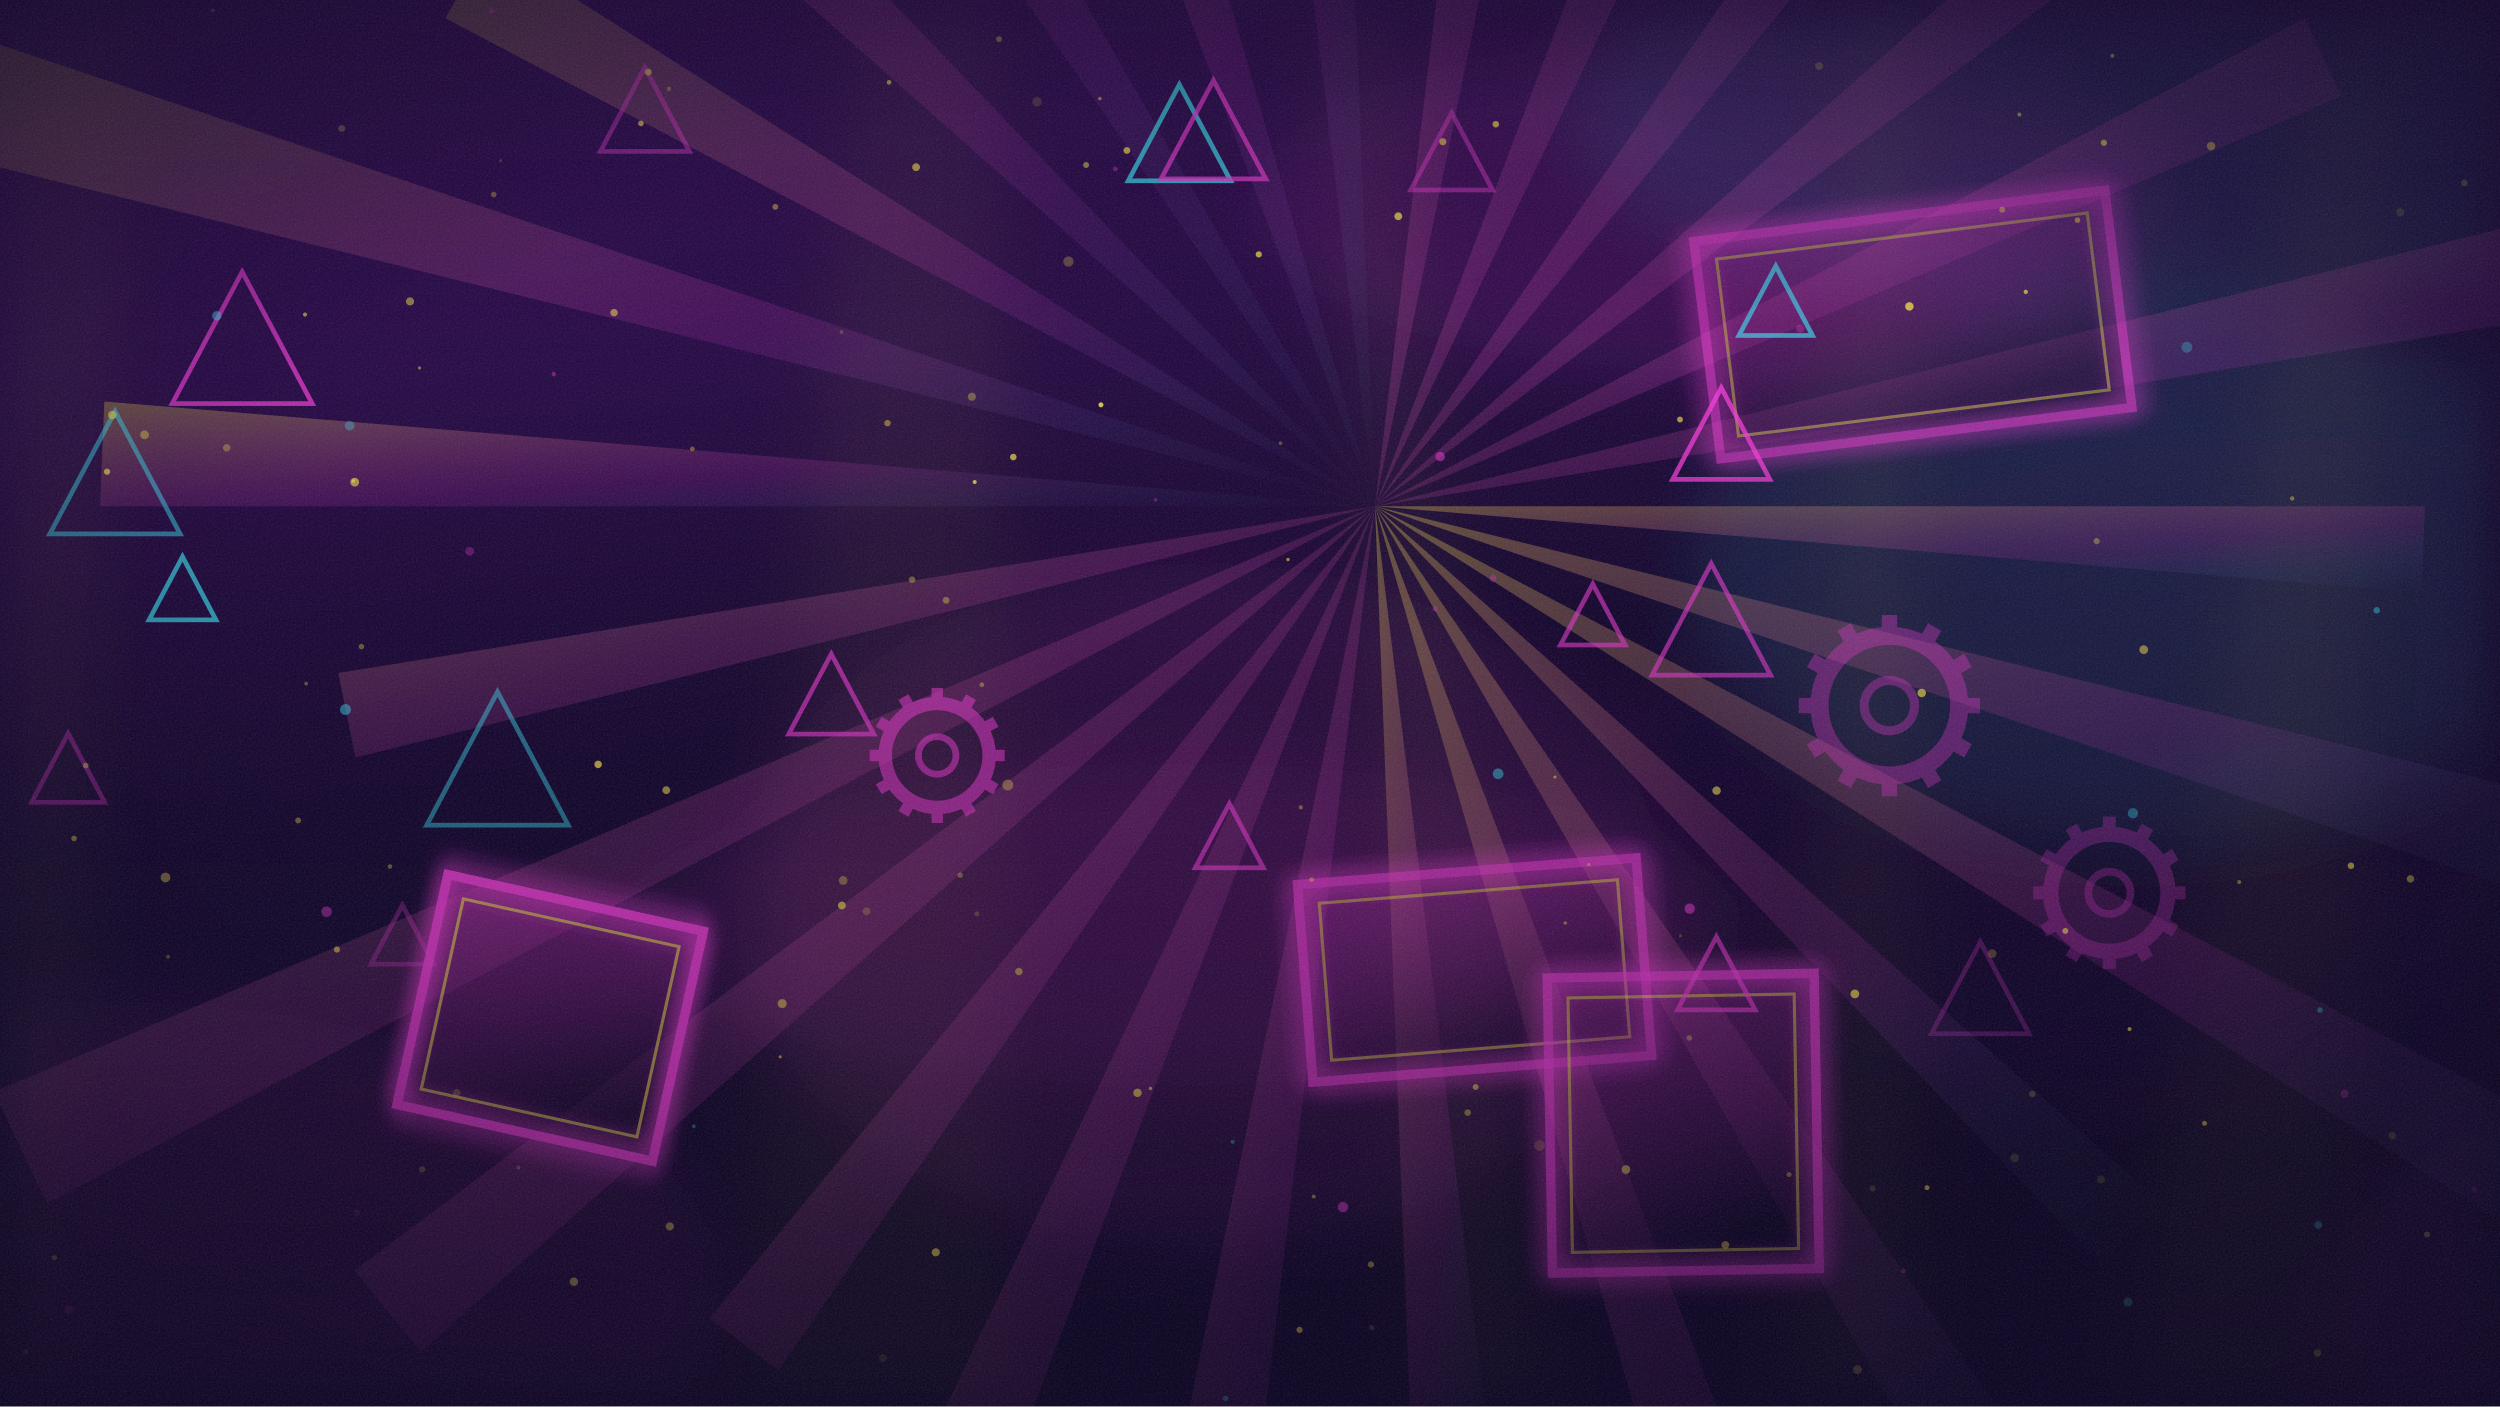
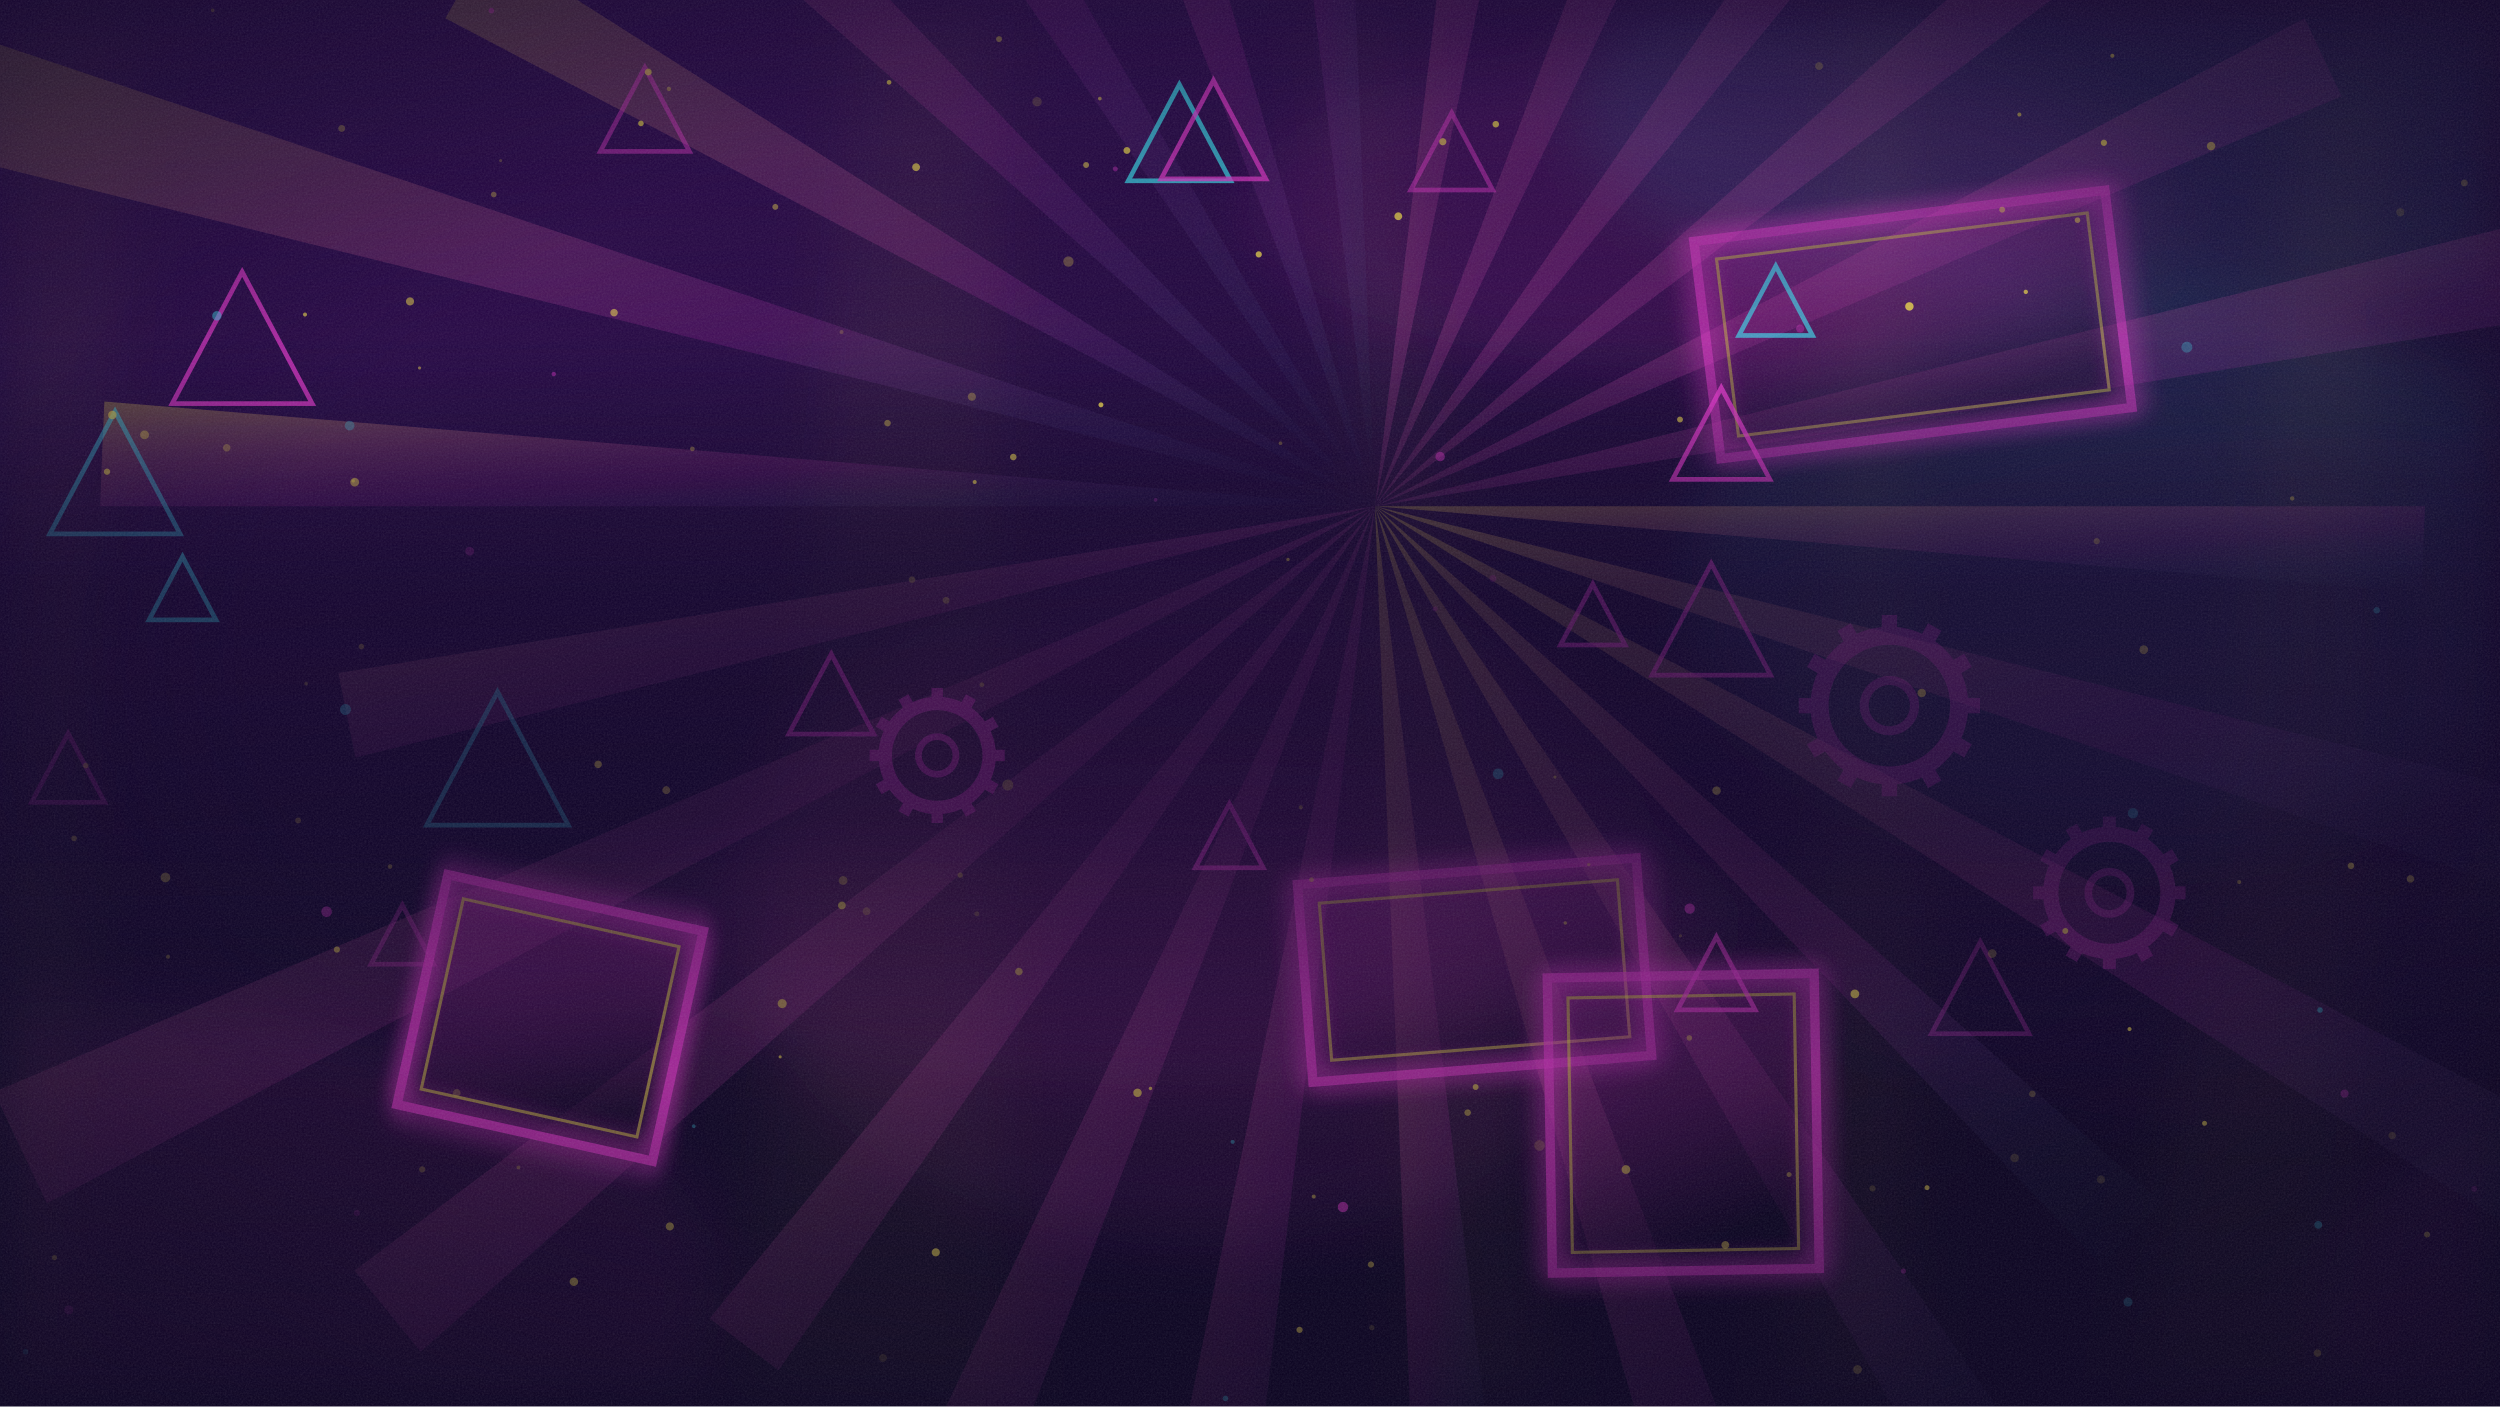
<svg xmlns="http://www.w3.org/2000/svg" class="art art--idols" viewBox="0 0 1600 900" preserveAspectRatio="xMidYMid slice" role="img" aria-label="Saturated rainbow burst with gears and neon shards">
  <defs>
    <linearGradient id="g-bg" x1="0" y1="0" x2="0.3" y2="1">
      <stop offset="0%" stop-color="#3a0a5e" />
      <stop offset="58%" stop-color="#12042c" />
      <stop offset="100%" stop-color="#0a0220" />
    </linearGradient>
    <linearGradient id="g-slab" x1="0" y1="0" x2="0.4" y2="1">
      <stop offset="0%" stop-color="#ff3ce0" stop-opacity="0.42" />
      <stop offset="100%" stop-color="#0a0220" stop-opacity="0.72" />
    </linearGradient>
    <linearGradient id="g-blade" x1="0" y1="0" x2="1" y2="1">
      <stop offset="0%" stop-color="#ffe94d" stop-opacity="0.7" />
      <stop offset="60%" stop-color="#ff3ce0" stop-opacity="0.28" />
      <stop offset="100%" stop-color="#3cf0ff" stop-opacity="0" />
    </linearGradient>
    <linearGradient id="g-beam" x1="0" y1="0" x2="1" y2="0">
      <stop offset="0%" stop-color="#ff3ce0" stop-opacity="0" />
      <stop offset="30%" stop-color="#ffe94d" />
      <stop offset="70%" stop-color="#ff3ce0" />
      <stop offset="100%" stop-color="#ff3ce0" stop-opacity="0" />
    </linearGradient>
    <radialGradient id="g-orb" cx="42%" cy="38%" r="62%">
      <stop offset="0%" stop-color="#ffe94d" />
      <stop offset="38%" stop-color="#ff3ce0" />
      <stop offset="78%" stop-color="#3cf0ff" stop-opacity="0.7" />
      <stop offset="100%" stop-color="#0a0220" />
    </radialGradient>
    <radialGradient id="g-halo" cx="50%" cy="50%" r="50%">
      <stop offset="0%" stop-color="#ff3ce0" stop-opacity="0.42" />
      <stop offset="100%" stop-color="#ff3ce0" stop-opacity="0" />
    </radialGradient>
    <linearGradient id="g-vig" x1="0" y1="0" x2="0" y2="1">
      <stop offset="0%" stop-color="#0a0220" stop-opacity="0.42" />
      <stop offset="26%" stop-color="#0a0220" stop-opacity="0.02" />
      <stop offset="100%" stop-color="#0a0220" stop-opacity="0.5" />
    </linearGradient>
    <filter id="g-glow" x="-70%" y="-70%" width="240%" height="240%">
      <feGaussianBlur stdDeviation="8" result="b" />
      <feFlood flood-color="#ff3ce0" result="fc" />
      <feComposite in="fc" in2="b" operator="in" result="g" />
      <feMerge>
        <feMergeNode in="g" />
        <feMergeNode in="g" />
        <feMergeNode in="SourceGraphic" />
      </feMerge>
    </filter>
    <filter id="g-soft">
      <feGaussianBlur stdDeviation="20" />
    </filter>
    <radialGradient id="g-corner" cx="50%" cy="46%" r="72%">
      <stop offset="55%" stop-color="#0a0220" stop-opacity="0" />
      <stop offset="100%" stop-color="#0a0220" stop-opacity="0.72" />
    </radialGradient>
    <filter id="g-grain">
      <feTurbulence type="fractalNoise" baseFrequency="0.85" numOctaves="4" />
      <feColorMatrix type="saturate" values="0" />
    </filter>
  </defs>
  <rect width="1600" height="900" fill="url(#g-bg)" />
  <g filter="url(#g-soft)">
    <ellipse cx="754.2" cy="591.7" rx="359.9" ry="102.8" fill="#ff3ce0" opacity="0.1" />
    <ellipse cx="768.6" cy="579.1" rx="298.1" ry="218.3" fill="#ff3ce0" opacity="0.1" />
    <ellipse cx="1090.4" cy="130.8" rx="292" ry="106" fill="#ff3ce0" opacity="0.1" />
    <ellipse cx="1373.9" cy="67.1" rx="366.1" ry="133.9" fill="#3cf0ff" opacity="0.1" />
    <ellipse cx="57.2" cy="827" rx="405.9" ry="185.9" fill="#ff3ce0" opacity="0.1" />
    <ellipse cx="1676.8" cy="852" rx="193.8" ry="147.7" fill="#ff3ce0" opacity="0.1" />
    <ellipse cx="1487.7" cy="502.3" rx="452.8" ry="221.7" fill="#3a0a5e" opacity="0.1" />
    <ellipse cx="1368.3" cy="360.5" rx="285.7" ry="175.4" fill="#3cf0ff" opacity="0.1" />
  </g>
  <g filter="url(#g-soft)" opacity="0.5">
    <path d="M847.5 -4.7 L884.1 -4.7 L993.4 960 L922.2 960 Z" fill="#ffe94d" opacity="0.1" />
    <path d="M1475.3 35.9 L1536.2 35.9 L1492.2 960 L1360.9 960 Z" fill="#ffe94d" opacity="0.1" />
    <path d="M548.4 -16.8 L639.6 -16.8 L643.6 960 L468.2 960 Z" fill="#ffe94d" opacity="0.1" />
    <path d="M10.3 -115.4 L94.4 -115.4 L28.3 960 L-112.8 960 Z" fill="#ffe94d" opacity="0.1" />
    <path d="M1187.2 -80.3 L1223.4 -80.3 L1221.9 960 L1146.1 960 Z" fill="#ffe94d" opacity="0.1" />
  </g>
  <g transform="translate(880 324)" opacity="0.5">
    <path d="M0 0 L672 0 L669.7 55.2 Z" fill="url(#g-blade)" />
    <path d="M0 0 L792.3 195.3 L773.6 259.6 Z" fill="url(#g-blade)" />
    <path d="M0 0 L850 446.1 L810.6 514.4 Z" fill="url(#g-blade)" />
    <path d="M0 0 L503 445.6 L464.7 485.4 Z" fill="url(#g-blade)" />
    <path d="M0 0 L463.5 671.6 L406.9 707.3 Z" fill="url(#g-blade)" />
    <path d="M0 0 L340.4 897.6 L265.6 922.5 Z" fill="url(#g-blade)" />
    <path d="M0 0 L81 667.1 L26 671.5 Z" fill="url(#g-blade)" />
    <path d="M0 0 L-98.4 810.1 L-164.5 799.2 Z" fill="url(#g-blade)" />
    <path d="M0 0 L-340.4 897.6 L-412.9 866.6 Z" fill="url(#g-blade)" />
    <path d="M0 0 L-381.7 553 L-425.8 519.8 Z" fill="url(#g-blade)" />
    <path d="M0 0 L-610.8 541.1 L-653.1 489.2 Z" fill="url(#g-blade)" />
    <path d="M0 0 L-850 446.1 L-883.8 374.9 Z" fill="url(#g-blade)" />
    <path d="M0 0 L-652.5 160.8 L-663.5 106.7 Z" fill="url(#g-blade)" />
    <path d="M0 0 L-816 -0 L-813.2 -67 Z" fill="url(#g-blade)" />
    <path d="M0 0 L-932.1 -229.7 L-910.1 -305.5 Z" fill="url(#g-blade)" />
    <path d="M0 0 L-595 -312.3 L-567.4 -360.1 Z" fill="url(#g-blade)" />
    <path d="M0 0 L-610.8 -541.1 L-564.3 -589.4 Z" fill="url(#g-blade)" />
    <path d="M0 0 L-545.3 -790.1 L-478.7 -832.2 Z" fill="url(#g-blade)" />
    <path d="M0 0 L-238.3 -628.3 L-185.9 -645.8 Z" fill="url(#g-blade)" />
    <path d="M0 0 L-98.4 -810.1 L-31.5 -815.4 Z" fill="url(#g-blade)" />
    <path d="M0 0 L115.7 -953 L193.5 -940.3 Z" fill="url(#g-blade)" />
    <path d="M0 0 L238.3 -628.3 L289.1 -606.7 Z" fill="url(#g-blade)" />
    <path d="M0 0 L463.5 -671.6 L517.1 -631.2 Z" fill="url(#g-blade)" />
    <path d="M0 0 L718.6 -636.6 L768.4 -575.5 Z" fill="url(#g-blade)" />
    <path d="M0 0 L595 -312.3 L618.6 -262.4 Z" fill="url(#g-blade)" />
    <path d="M0 0 L792.3 -195.3 L805.6 -129.6 Z" fill="url(#g-blade)" />
  </g>
  <g transform="translate(943.7 620.8) rotate(-4.5)" opacity="0.73">
    <rect x="-108.7" y="-63.4" width="217.4" height="126.8" fill="url(#g-slab)" />
    <rect x="-108.7" y="-63.4" width="217.4" height="126.8" fill="none" stroke="#ff3ce0" stroke-width="6" filter="url(#g-glow)" />
    <rect x="-95.7" y="-50.4" width="191.4" height="100.8" fill="none" stroke="#ffe94d" stroke-width="2" opacity="0.7" />
  </g>
  <g transform="translate(1077.3 718.8) rotate(-1)" opacity="0.77">
    <rect x="-85.4" y="-94.4" width="170.8" height="188.9" fill="url(#g-slab)" />
    <rect x="-85.4" y="-94.4" width="170.8" height="188.9" fill="none" stroke="#ff3ce0" stroke-width="6" filter="url(#g-glow)" />
    <rect x="-72.4" y="-81.4" width="144.8" height="162.9" fill="none" stroke="#ffe94d" stroke-width="2" opacity="0.7" />
  </g>
  <g transform="translate(352.1 651.4) rotate(12.5)" opacity="0.92">
    <rect x="-83.7" y="-75.3" width="167.4" height="150.7" fill="url(#g-slab)" />
    <rect x="-83.7" y="-75.3" width="167.4" height="150.7" fill="none" stroke="#ff3ce0" stroke-width="6" filter="url(#g-glow)" />
    <rect x="-70.7" y="-62.3" width="141.4" height="124.7" fill="none" stroke="#ffe94d" stroke-width="2" opacity="0.7" />
  </g>
  <g transform="translate(1224.3 207.7) rotate(-7.1)" opacity="0.60">
    <rect x="-132.6" y="-70.1" width="265.1" height="140.1" fill="url(#g-slab)" />
    <rect x="-132.6" y="-70.1" width="265.1" height="140.1" fill="none" stroke="#ff3ce0" stroke-width="6" filter="url(#g-glow)" />
    <rect x="-119.6" y="-57.1" width="239.1" height="114.1" fill="none" stroke="#ffe94d" stroke-width="2" opacity="0.7" />
  </g>
  <g transform="translate(599.8 483.5)" fill="none" stroke="#ff3ce0" opacity="0.57">
    <circle r="33.3" stroke-width="8.6" />
    <circle r="12" stroke-width="4.3" />
    <path d="M34.9 0 L43.2 0" stroke-width="7.3" />
    <path d="M30.2 17.5 L37.4 21.6" stroke-width="7.3" />
    <path d="M17.5 30.2 L21.6 37.4" stroke-width="7.3" />
    <path d="M0 34.9 L0 43.2" stroke-width="7.3" />
    <path d="M-17.5 30.2 L-21.6 37.4" stroke-width="7.3" />
    <path d="M-30.2 17.5 L-37.4 21.6" stroke-width="7.3" />
    <path d="M-34.9 0 L-43.2 0" stroke-width="7.3" />
    <path d="M-30.2 -17.5 L-37.4 -21.6" stroke-width="7.3" />
    <path d="M-17.5 -30.2 L-21.6 -37.4" stroke-width="7.3" />
    <path d="M-0 -34.9 L-0 -43.2" stroke-width="7.3" />
    <path d="M17.5 -30.2 L21.6 -37.4" stroke-width="7.3" />
    <path d="M30.2 -17.5 L37.4 -21.6" stroke-width="7.3" />
  </g>
  <g transform="translate(1350 571.4)" fill="none" stroke="#ff3ce0" opacity="0.29">
    <circle r="37.5" stroke-width="9.8" />
    <circle r="13.5" stroke-width="4.9" />
    <path d="M39.4 0 L48.8 0" stroke-width="8.3" />
    <path d="M34.1 19.7 L42.2 24.4" stroke-width="8.3" />
    <path d="M19.7 34.1 L24.4 42.2" stroke-width="8.3" />
    <path d="M0 39.4 L0 48.8" stroke-width="8.3" />
    <path d="M-19.7 34.1 L-24.4 42.2" stroke-width="8.3" />
    <path d="M-34.1 19.7 L-42.2 24.4" stroke-width="8.3" />
    <path d="M-39.4 0 L-48.8 0" stroke-width="8.3" />
    <path d="M-34.1 -19.7 L-42.2 -24.4" stroke-width="8.3" />
    <path d="M-19.7 -34.1 L-24.4 -42.2" stroke-width="8.3" />
    <path d="M-0 -39.4 L-0 -48.8" stroke-width="8.3" />
    <path d="M19.7 -34.1 L24.4 -42.2" stroke-width="8.3" />
    <path d="M34.1 -19.7 L42.2 -24.4" stroke-width="8.3" />
  </g>
  <g transform="translate(1209.2 451.6)" fill="none" stroke="#ff3ce0" opacity="0.37">
    <circle r="44.7" stroke-width="11.6" />
    <circle r="16.1" stroke-width="5.8" />
    <path d="M46.9 0 L58 0" stroke-width="9.8" />
    <path d="M40.6 23.4 L50.3 29" stroke-width="9.8" />
    <path d="M23.4 40.6 L29 50.3" stroke-width="9.8" />
    <path d="M0 46.9 L0 58" stroke-width="9.8" />
    <path d="M-23.4 40.6 L-29 50.3" stroke-width="9.8" />
    <path d="M-40.6 23.4 L-50.3 29" stroke-width="9.8" />
    <path d="M-46.9 0 L-58 0" stroke-width="9.8" />
    <path d="M-40.6 -23.4 L-50.3 -29" stroke-width="9.8" />
    <path d="M-23.4 -40.6 L-29 -50.3" stroke-width="9.8" />
    <path d="M-0 -46.9 L-0 -58" stroke-width="9.8" />
    <path d="M23.4 -40.6 L29 -50.3" stroke-width="9.8" />
    <path d="M40.6 -23.4 L50.3 -29" stroke-width="9.8" />
  </g>
  <path d="M1095.2 360.7 L1133.2 432.1 L1057.3 432.1 Z" fill="none" stroke="#ff3ce0" stroke-width="3" opacity="0.61" />
  <path d="M73.6 263.3 L115.3 341.7 L31.9 341.7 Z" fill="none" stroke="#3cf0ff" stroke-width="3" opacity="0.52" />
  <path d="M1267.4 602.8 L1298.6 661.6 L1236.1 661.6 Z" fill="none" stroke="#ff3ce0" stroke-width="3" opacity="0.30" />
  <path d="M43.6 469.4 L67 513.5 L20.2 513.5 Z" fill="none" stroke="#ff3ce0" stroke-width="3" opacity="0.40" />
  <path d="M754.8 54.1 L787.6 115.7 L722.1 115.7 Z" fill="none" stroke="#3cf0ff" stroke-width="3" opacity="0.77" />
  <path d="M412.7 43.2 L441.2 96.9 L384.2 96.9 Z" fill="none" stroke="#ff3ce0" stroke-width="3" opacity="0.50" />
  <path d="M318.4 442.8 L363.7 528.1 L273.1 528.1 Z" fill="none" stroke="#3cf0ff" stroke-width="3" opacity="0.49" />
  <path d="M257.5 579.3 L277.5 617.1 L237.4 617.1 Z" fill="none" stroke="#ff3ce0" stroke-width="3" opacity="0.32" />
  <path d="M116.8 356.3 L138.2 396.7 L95.4 396.7 Z" fill="none" stroke="#3cf0ff" stroke-width="3" opacity="0.70" />
  <path d="M1136.5 170.3 L1160 214.7 L1112.9 214.7 Z" fill="none" stroke="#3cf0ff" stroke-width="3" opacity="0.64" />
  <path d="M786.8 514.4 L808.5 555.4 L765 555.4 Z" fill="none" stroke="#ff3ce0" stroke-width="3" opacity="0.64" />
  <path d="M929.1 72.3 L955.3 121.6 L902.9 121.6 Z" fill="none" stroke="#ff3ce0" stroke-width="3" opacity="0.47" />
  <path d="M1098.5 599.6 L1123.3 646.3 L1073.6 646.3 Z" fill="none" stroke="#ff3ce0" stroke-width="3" opacity="0.64" />
  <path d="M1019.4 373.8 L1040.1 412.8 L998.7 412.8 Z" fill="none" stroke="#ff3ce0" stroke-width="3" opacity="0.61" />
  <path d="M776.6 51.5 L810.1 114.5 L743.1 114.5 Z" fill="none" stroke="#ff3ce0" stroke-width="3" opacity="0.74" />
  <path d="M155 174 L199.8 258.3 L110.2 258.3 Z" fill="none" stroke="#ff3ce0" stroke-width="3" opacity="0.72" />
  <path d="M1101.6 248.2 L1132.7 306.8 L1070.5 306.8 Z" fill="none" stroke="#ff3ce0" stroke-width="3" opacity="0.75" />
  <path d="M532 418.6 L559.2 469.8 L504.8 469.8 Z" fill="none" stroke="#ff3ce0" stroke-width="3" opacity="0.65" />
  <g fill="#ffe94d">
    <circle cx="736.3" cy="696.6" r="1.1" opacity="0.70" />
    <circle cx="652.1" cy="621.8" r="2.4" opacity="0.54" />
    <circle cx="703.9" cy="63.1" r="1.2" opacity="0.57" />
    <circle cx="499.3" cy="676.4" r="1.0" opacity="0.70" />
    <circle cx="1433.1" cy="564.5" r="1.3" opacity="0.51" />
    <circle cx="1281.4" cy="134.2" r="1.9" opacity="0.48" />
    <circle cx="583.7" cy="371" r="2.1" opacity="0.38" />
    <circle cx="1300.7" cy="700.1" r="2.1" opacity="0.30" />
    <circle cx="414.9" cy="46.1" r="2.2" opacity="0.72" />
    <circle cx="605.5" cy="384.2" r="2.2" opacity="0.42" />
    <circle cx="1229.9" cy="443.5" r="2.7" opacity="0.73" />
    <circle cx="292.3" cy="699.5" r="2.5" opacity="0.27" />
    <circle cx="428.7" cy="784.9" r="2.6" opacity="0.62" />
    <circle cx="1187.1" cy="636.1" r="2.8" opacity="0.79" />
    <circle cx="1233.3" cy="760.1" r="1.6" opacity="0.77" />
    <circle cx="1198.4" cy="760.6" r="2.0" opacity="0.23" />
    <circle cx="1296.5" cy="186.8" r="1.4" opacity="0.73" />
    <circle cx="1483.2" cy="866" r="2.4" opacity="0.56" />
    <circle cx="34.8" cy="804.9" r="1.7" opacity="0.52" />
    <circle cx="320.4" cy="102.8" r="1.0" opacity="0.28" />
    <circle cx="628.4" cy="438.2" r="1.5" opacity="0.43" />
    <circle cx="1344.6" cy="754.9" r="2.6" opacity="0.22" />
    <circle cx="1351.9" cy="35.7" r="1.3" opacity="0.69" />
    <circle cx="586.3" cy="107" r="2.5" opacity="0.72" />
    <circle cx="878" cy="849.7" r="1.7" opacity="0.25" />
    <circle cx="1467" cy="319" r="1.4" opacity="0.47" />
    <circle cx="1289.4" cy="741.1" r="2.7" opacity="0.22" />
    <circle cx="1098.6" cy="506" r="2.7" opacity="0.67" />
    <circle cx="1040.6" cy="748.5" r="2.8" opacity="0.59" />
    <circle cx="939.3" cy="712.1" r="2.1" opacity="0.50" />
    <circle cx="538.8" cy="579.5" r="2.5" opacity="0.72" />
    <circle cx="625.2" cy="584.8" r="1.6" opacity="0.24" />
    <circle cx="1275" cy="610.3" r="2.8" opacity="0.29" />
    <circle cx="195.9" cy="437.5" r="1.2" opacity="0.38" />
    <circle cx="316" cy="124.5" r="1.8" opacity="0.42" />
    <circle cx="648.5" cy="292.5" r="2.1" opacity="0.70" />
    <circle cx="1410.9" cy="718.9" r="1.6" opacity="0.78" />
    <circle cx="1016.8" cy="553.3" r="1.1" opacity="0.42" />
    <circle cx="426.4" cy="505.7" r="2.5" opacity="0.63" />
    <circle cx="704.6" cy="259.1" r="1.6" opacity="0.84" />
    <circle cx="190.8" cy="525.1" r="1.9" opacity="0.44" />
    <circle cx="249.6" cy="554.6" r="1.5" opacity="0.42" />
    <circle cx="598.9" cy="801.5" r="2.6" opacity="0.81" />
    <circle cx="957.3" cy="79.5" r="2.1" opacity="0.78" />
    <circle cx="1504.6" cy="554.1" r="2.1" opacity="0.76" />
    <circle cx="227" cy="308.6" r="2.8" opacity="0.62" />
    <circle cx="68.5" cy="301.9" r="2.0" opacity="0.74" />
    <circle cx="840.8" cy="765.8" r="1.3" opacity="0.52" />
    <circle cx="145.1" cy="286.6" r="2.4" opacity="0.35" />
    <circle cx="107.5" cy="612.3" r="1.3" opacity="0.38" />
    <circle cx="195.2" cy="201.3" r="1.3" opacity="0.68" />
    <circle cx="496.2" cy="132.4" r="1.9" opacity="0.49" />
    <circle cx="622" cy="253.9" r="2.6" opacity="0.33" />
    <circle cx="944.4" cy="695.7" r="1.9" opacity="0.63" />
    <circle cx="1145" cy="751.7" r="1.6" opacity="0.46" />
    <circle cx="218.7" cy="82.2" r="2.2" opacity="0.39" />
    <circle cx="1075.2" cy="268.5" r="1.9" opacity="0.65" />
    <circle cx="832.5" cy="516.7" r="1.3" opacity="0.47" />
    <circle cx="1329.6" cy="140.9" r="1.8" opacity="0.55" />
    <circle cx="393" cy="200.1" r="2.4" opacity="0.56" />
    <circle cx="819.5" cy="283.7" r="1.2" opacity="0.33" />
    <circle cx="1341.9" cy="346.3" r="2.0" opacity="0.37" />
    <circle cx="1531" cy="726.8" r="2.4" opacity="0.28" />
    <circle cx="331.8" cy="747.2" r="1.2" opacity="0.36" />
    <circle cx="54.9" cy="490" r="1.8" opacity="0.52" />
    <circle cx="831.7" cy="851.1" r="2.0" opacity="0.75" />
    <circle cx="92.5" cy="278.3" r="2.8" opacity="0.45" />
    <circle cx="1346.5" cy="91.4" r="2.0" opacity="0.79" />
    <circle cx="728" cy="699.4" r="2.7" opacity="0.69" />
    <circle cx="639.4" cy="25" r="1.9" opacity="0.47" />
    <circle cx="226.1" cy="307.8" r="1.1" opacity="0.64" />
    <circle cx="443.1" cy="287.3" r="1.5" opacity="0.38" />
    <circle cx="824.3" cy="358.1" r="1.1" opacity="0.64" />
    <circle cx="71.9" cy="265.6" r="2.7" opacity="0.65" />
    <circle cx="554.6" cy="583.2" r="2.5" opacity="0.27" />
    <circle cx="1292.4" cy="73.3" r="1.3" opacity="0.71" />
    <circle cx="805.6" cy="162.8" r="2.0" opacity="0.78" />
    <circle cx="565.1" cy="869.1" r="2.5" opacity="0.21" />
    <circle cx="231.3" cy="413.8" r="1.8" opacity="0.41" />
    <circle cx="268.5" cy="235.5" r="1.0" opacity="0.48" />
    <circle cx="1222" cy="196.1" r="2.7" opacity="0.81" />
    <circle cx="568" cy="270.8" r="2.1" opacity="0.44" />
    <circle cx="569" cy="52.7" r="1.5" opacity="0.77" />
    <circle cx="995.2" cy="497.3" r="1.0" opacity="0.61" />
    <circle cx="894.9" cy="138.4" r="2.5" opacity="0.80" />
    <circle cx="382.8" cy="489.2" r="2.4" opacity="0.78" />
    <circle cx="1415.1" cy="93.5" r="2.7" opacity="0.60" />
    <circle cx="1188.8" cy="876.5" r="2.8" opacity="0.42" />
    <circle cx="428.1" cy="56.9" r="1.4" opacity="0.44" />
    <circle cx="539.6" cy="563.5" r="2.8" opacity="0.40" />
    <circle cx="1104.2" cy="796.8" r="2.5" opacity="0.60" />
    <circle cx="1321.8" cy="595.8" r="1.9" opacity="0.73" />
    <circle cx="262.4" cy="192.9" r="2.6" opacity="0.55" />
    <circle cx="623.8" cy="308.5" r="1.3" opacity="0.80" />
    <circle cx="215.6" cy="607.7" r="2.0" opacity="0.67" />
    <circle cx="1577.2" cy="117.1" r="2.2" opacity="0.34" />
    <circle cx="410.2" cy="79" r="1.8" opacity="0.80" />
    <circle cx="721.2" cy="96.3" r="2.2" opacity="0.79" />
    <circle cx="270.2" cy="748.4" r="2.0" opacity="0.32" />
    <circle cx="923.4" cy="90.7" r="2.3" opacity="0.67" />
    <circle cx="1001.8" cy="590.7" r="1.1" opacity="0.51" />
    <circle cx="1362.9" cy="658.6" r="1.3" opacity="0.79" />
    <circle cx="1372" cy="415.8" r="2.8" opacity="0.57" />
    <circle cx="367.3" cy="820.3" r="2.7" opacity="0.72" />
    <circle cx="1553.3" cy="790.1" r="1.9" opacity="0.59" />
    <circle cx="839.4" cy="563" r="1.5" opacity="0.46" />
    <circle cx="877.4" cy="809.3" r="2.0" opacity="0.57" />
    <circle cx="47.4" cy="536.6" r="1.8" opacity="0.54" />
    <circle cx="1542.7" cy="562.5" r="2.4" opacity="0.56" />
    <circle cx="1075.5" cy="598.9" r="1.0" opacity="0.28" />
  </g>
  <circle cx="645" cy="502.4" r="3.5" fill="#ffe94d" opacity="0.4" />
  <circle cx="1344" cy="482.3" r="5.2" fill="#ffe94d" opacity="0.1" filter="url(#g-soft)" />
  <circle cx="110.5" cy="147.1" r="4.6" fill="#ff3ce0" opacity="0.1" filter="url(#g-soft)" />
  <circle cx="1536.2" cy="135.8" r="2.6" fill="#ffe94d" opacity="0.2" />
  <circle cx="593.7" cy="274.2" r="4.5" fill="#ff3ce0" opacity="0.1" filter="url(#g-soft)" />
  <circle cx="270.5" cy="535.5" r="4" fill="#3cf0ff" opacity="0.1" filter="url(#g-soft)" />
  <circle cx="1318" cy="704.9" r="4.2" fill="#ff3ce0" opacity="0.2" filter="url(#g-soft)" />
  <circle cx="1597.8" cy="95.3" r="5.1" fill="#ff3ce0" opacity="0.1" filter="url(#g-soft)" />
  <circle cx="1500.5" cy="699.9" r="2.6" fill="#ff3ce0" opacity="0.4" />
  <circle cx="136.1" cy="6.6" r="1.2" fill="#ffe94d" opacity="0.4" />
  <circle cx="859.5" cy="772.5" r="3.3" fill="#ff3ce0" opacity="0.6" />
  <circle cx="618.6" cy="60.6" r="4.5" fill="#ffe94d" opacity="0.1" filter="url(#g-soft)" />
  <circle cx="1583.5" cy="760.9" r="1.9" fill="#ff3ce0" opacity="0.3" />
  <circle cx="1164.2" cy="42.3" r="2.5" fill="#ffe94d" opacity="0.3" />
  <circle cx="500.6" cy="642.3" r="2.9" fill="#ffe94d" opacity="0.6" />
  <circle cx="661.9" cy="71.1" r="4.7" fill="#ff3ce0" opacity="0.2" filter="url(#g-soft)" />
  <circle cx="739.6" cy="319.9" r="1.2" fill="#ff3ce0" opacity="0.3" />
  <circle cx="538.6" cy="212.5" r="1.3" fill="#ffe94d" opacity="0.2" />
  <circle cx="1484.8" cy="646.4" r="1.8" fill="#3cf0ff" opacity="0.5" />
  <circle cx="362.8" cy="97.9" r="4.4" fill="#3cf0ff" opacity="0.2" filter="url(#g-soft)" />
  <circle cx="34.6" cy="332.1" r="4.2" fill="#ffe94d" opacity="0.1" filter="url(#g-soft)" />
  <circle cx="695.1" cy="105.6" r="1.9" fill="#ffe94d" opacity="0.6" />
  <circle cx="1343.1" cy="166.5" r="3.6" fill="#3cf0ff" opacity="0.1" filter="url(#g-soft)" />
  <circle cx="683.8" cy="167.4" r="3.3" fill="#ffe94d" opacity="0.3" />
  <circle cx="1468.7" cy="25.4" r="4.4" fill="#ffe94d" opacity="0.1" filter="url(#g-soft)" />
  <circle cx="1228.5" cy="634.9" r="4.4" fill="#ff3ce0" opacity="0.1" filter="url(#g-soft)" />
  <circle cx="663.7" cy="65.1" r="3" fill="#ffe94d" opacity="0.2" />
  <circle cx="1081.1" cy="886.3" r="5.4" fill="#ffe94d" opacity="0.1" filter="url(#g-soft)" />
  <circle cx="675.4" cy="738.1" r="4" fill="#ff3ce0" opacity="0.2" filter="url(#g-soft)" />
  <circle cx="1365.1" cy="520.5" r="3.3" fill="#3cf0ff" opacity="0.4" />
  <circle cx="314.5" cy="6.8" r="1.8" fill="#ff3ce0" opacity="0.5" />
  <circle cx="1152.1" cy="210.3" r="2.6" fill="#ff3ce0" opacity="0.3" />
  <circle cx="1246.8" cy="186.5" r="3.8" fill="#ffe94d" opacity="0.2" filter="url(#g-soft)" />
  <circle cx="788.9" cy="730.8" r="1.3" fill="#3cf0ff" opacity="0.4" />
  <circle cx="955.5" cy="370.2" r="2.2" fill="#ff3ce0" opacity="0.3" />
  <circle cx="1428" cy="814.4" r="5.1" fill="#3cf0ff" opacity="0.1" filter="url(#g-soft)" />
  <circle cx="1479.2" cy="885.5" r="4.1" fill="#ffe94d" opacity="0.2" filter="url(#g-soft)" />
  <circle cx="1399.6" cy="222.2" r="3.5" fill="#3cf0ff" opacity="0.3" />
  <circle cx="900.7" cy="407.1" r="4.3" fill="#3cf0ff" opacity="0.2" filter="url(#g-soft)" />
  <circle cx="105.9" cy="561.6" r="3.1" fill="#ffe94d" opacity="0.5" />
  <circle cx="1386.5" cy="482.4" r="4.2" fill="#3cf0ff" opacity="0.1" filter="url(#g-soft)" />
  <circle cx="852.3" cy="825.2" r="4.5" fill="#ffe94d" opacity="0.2" filter="url(#g-soft)" />
  <circle cx="614.5" cy="560.1" r="1.7" fill="#ffe94d" opacity="0.4" />
  <circle cx="1494.3" cy="38.9" r="4.8" fill="#ff3ce0" opacity="0.1" filter="url(#g-soft)" />
  <circle cx="167.1" cy="602.5" r="5.3" fill="#3cf0ff" opacity="0.1" filter="url(#g-soft)" />
  <circle cx="300.6" cy="352.8" r="2.8" fill="#ff3ce0" opacity="0.3" />
  <circle cx="332.4" cy="439.8" r="5.2" fill="#ff3ce0" opacity="0.2" filter="url(#g-soft)" />
  <circle cx="308.1" cy="143.1" r="5.4" fill="#ffe94d" opacity="0.1" filter="url(#g-soft)" />
  <circle cx="918.5" cy="389.7" r="1.6" fill="#ff3ce0" opacity="0.3" />
  <circle cx="958.8" cy="495.2" r="3.4" fill="#3cf0ff" opacity="0.5" />
  <circle cx="354.4" cy="239.4" r="1.4" fill="#ff3ce0" opacity="0.4" />
  <circle cx="1291.5" cy="257.2" r="4.1" fill="#ffe94d" opacity="0.1" filter="url(#g-soft)" />
  <circle cx="985.3" cy="733.1" r="3.4" fill="#ffe94d" opacity="0.2" />
  <circle cx="44" cy="838.4" r="2.9" fill="#ff3ce0" opacity="0.3" />
  <circle cx="16.3" cy="865.1" r="1.8" fill="#3cf0ff" opacity="0.4" />
  <circle cx="762.7" cy="619.7" r="3.8" fill="#ffe94d" opacity="0.1" filter="url(#g-soft)" />
  <circle cx="444" cy="720.8" r="1.2" fill="#3cf0ff" opacity="0.4" />
  <circle cx="784.3" cy="895" r="1.8" fill="#3cf0ff" opacity="0.5" />
  <circle cx="166.6" cy="409.3" r="5.4" fill="#ff3ce0" opacity="0.2" filter="url(#g-soft)" />
  <circle cx="356.6" cy="838.4" r="5.1" fill="#3cf0ff" opacity="0.1" filter="url(#g-soft)" />
  <circle cx="1086.9" cy="105.4" r="4.5" fill="#ff3ce0" opacity="0.1" filter="url(#g-soft)" />
  <circle cx="1240.8" cy="741.8" r="5.2" fill="#3cf0ff" opacity="0.2" filter="url(#g-soft)" />
  <circle cx="225.9" cy="622.3" r="5.4" fill="#ffe94d" opacity="0.1" filter="url(#g-soft)" />
  <circle cx="228.4" cy="776.3" r="2" fill="#ff3ce0" opacity="0.2" />
  <circle cx="176.9" cy="522.1" r="4.9" fill="#ffe94d" opacity="0.1" filter="url(#g-soft)" />
  <circle cx="1081.4" cy="581.5" r="3.3" fill="#ff3ce0" opacity="0.6" />
  <circle cx="1521.1" cy="390.6" r="2.1" fill="#3cf0ff" opacity="0.5" />
  <circle cx="962.5" cy="805" r="4.9" fill="#ff3ce0" opacity="0.1" filter="url(#g-soft)" />
  <circle cx="735" cy="445.2" r="5.1" fill="#ff3ce0" opacity="0.1" filter="url(#g-soft)" />
  <circle cx="1316.5" cy="178.3" r="5" fill="#3cf0ff" opacity="0.1" filter="url(#g-soft)" />
  <circle cx="518.8" cy="10" r="3.8" fill="#3cf0ff" opacity="0.1" filter="url(#g-soft)" />
  <circle cx="188.3" cy="412" r="3.9" fill="#ffe94d" opacity="0.1" filter="url(#g-soft)" />
  <circle cx="958.3" cy="727.1" r="4.4" fill="#3cf0ff" opacity="0.1" filter="url(#g-soft)" />
  <circle cx="221.1" cy="454.1" r="3.5" fill="#3cf0ff" opacity="0.5" />
  <circle cx="921.7" cy="292.2" r="3" fill="#ff3ce0" opacity="0.5" />
  <circle cx="1194.3" cy="313.2" r="4" fill="#3cf0ff" opacity="0.1" filter="url(#g-soft)" />
  <circle cx="920" cy="252.8" r="5.2" fill="#ffe94d" opacity="0.1" filter="url(#g-soft)" />
  <circle cx="209" cy="583.5" r="3.4" fill="#ff3ce0" opacity="0.5" />
  <circle cx="1081.2" cy="664.3" r="1.8" fill="#ffe94d" opacity="0.4" />
  <circle cx="223.8" cy="272.4" r="3.1" fill="#3cf0ff" opacity="0.3" />
  <circle cx="138.8" cy="202.1" r="3" fill="#3cf0ff" opacity="0.5" />
  <circle cx="1088.9" cy="448.2" r="4.8" fill="#3cf0ff" opacity="0.1" filter="url(#g-soft)" />
  <circle cx="604.2" cy="252.2" r="4.8" fill="#ff3ce0" opacity="0.1" filter="url(#g-soft)" />
  <circle cx="828.4" cy="530.3" r="4.2" fill="#3cf0ff" opacity="0.1" filter="url(#g-soft)" />
  <circle cx="713.8" cy="108.1" r="1.6" fill="#ff3ce0" opacity="0.4" />
  <circle cx="213.9" cy="446.4" r="5" fill="#ff3ce0" opacity="0.1" filter="url(#g-soft)" />
  <circle cx="1361.9" cy="833.3" r="2.9" fill="#3cf0ff" opacity="0.4" />
  <circle cx="1483.7" cy="783.9" r="2.5" fill="#3cf0ff" opacity="0.5" />
  <circle cx="423" cy="606.8" r="4.3" fill="#3cf0ff" opacity="0.2" filter="url(#g-soft)" />
  <circle cx="1218.2" cy="813.5" r="1.7" fill="#ff3ce0" opacity="0.4" />
+   <linearGradient id="g-band" x1="0" y1="0" x2="0" y2="1">
+     <stop offset="0%" stop-color="#12042c" stop-opacity="0" />
+     <stop offset="34%" stop-color="#12042c" stop-opacity="0.62" />
+     <stop offset="66%" stop-color="#12042c" stop-opacity="0.62" />
+     <stop offset="100%" stop-color="#12042c" stop-opacity="0" />
+   </linearGradient>
+   <rect x="0" y="216" width="1600" height="468" fill="url(#g-band)" />
  <rect width="1600" height="900" fill="url(#g-corner)" />
  <rect width="1600" height="900" fill="url(#g-vig)" />
  <rect width="1600" height="900" filter="url(#g-grain)" opacity="0.12" />
</svg>
